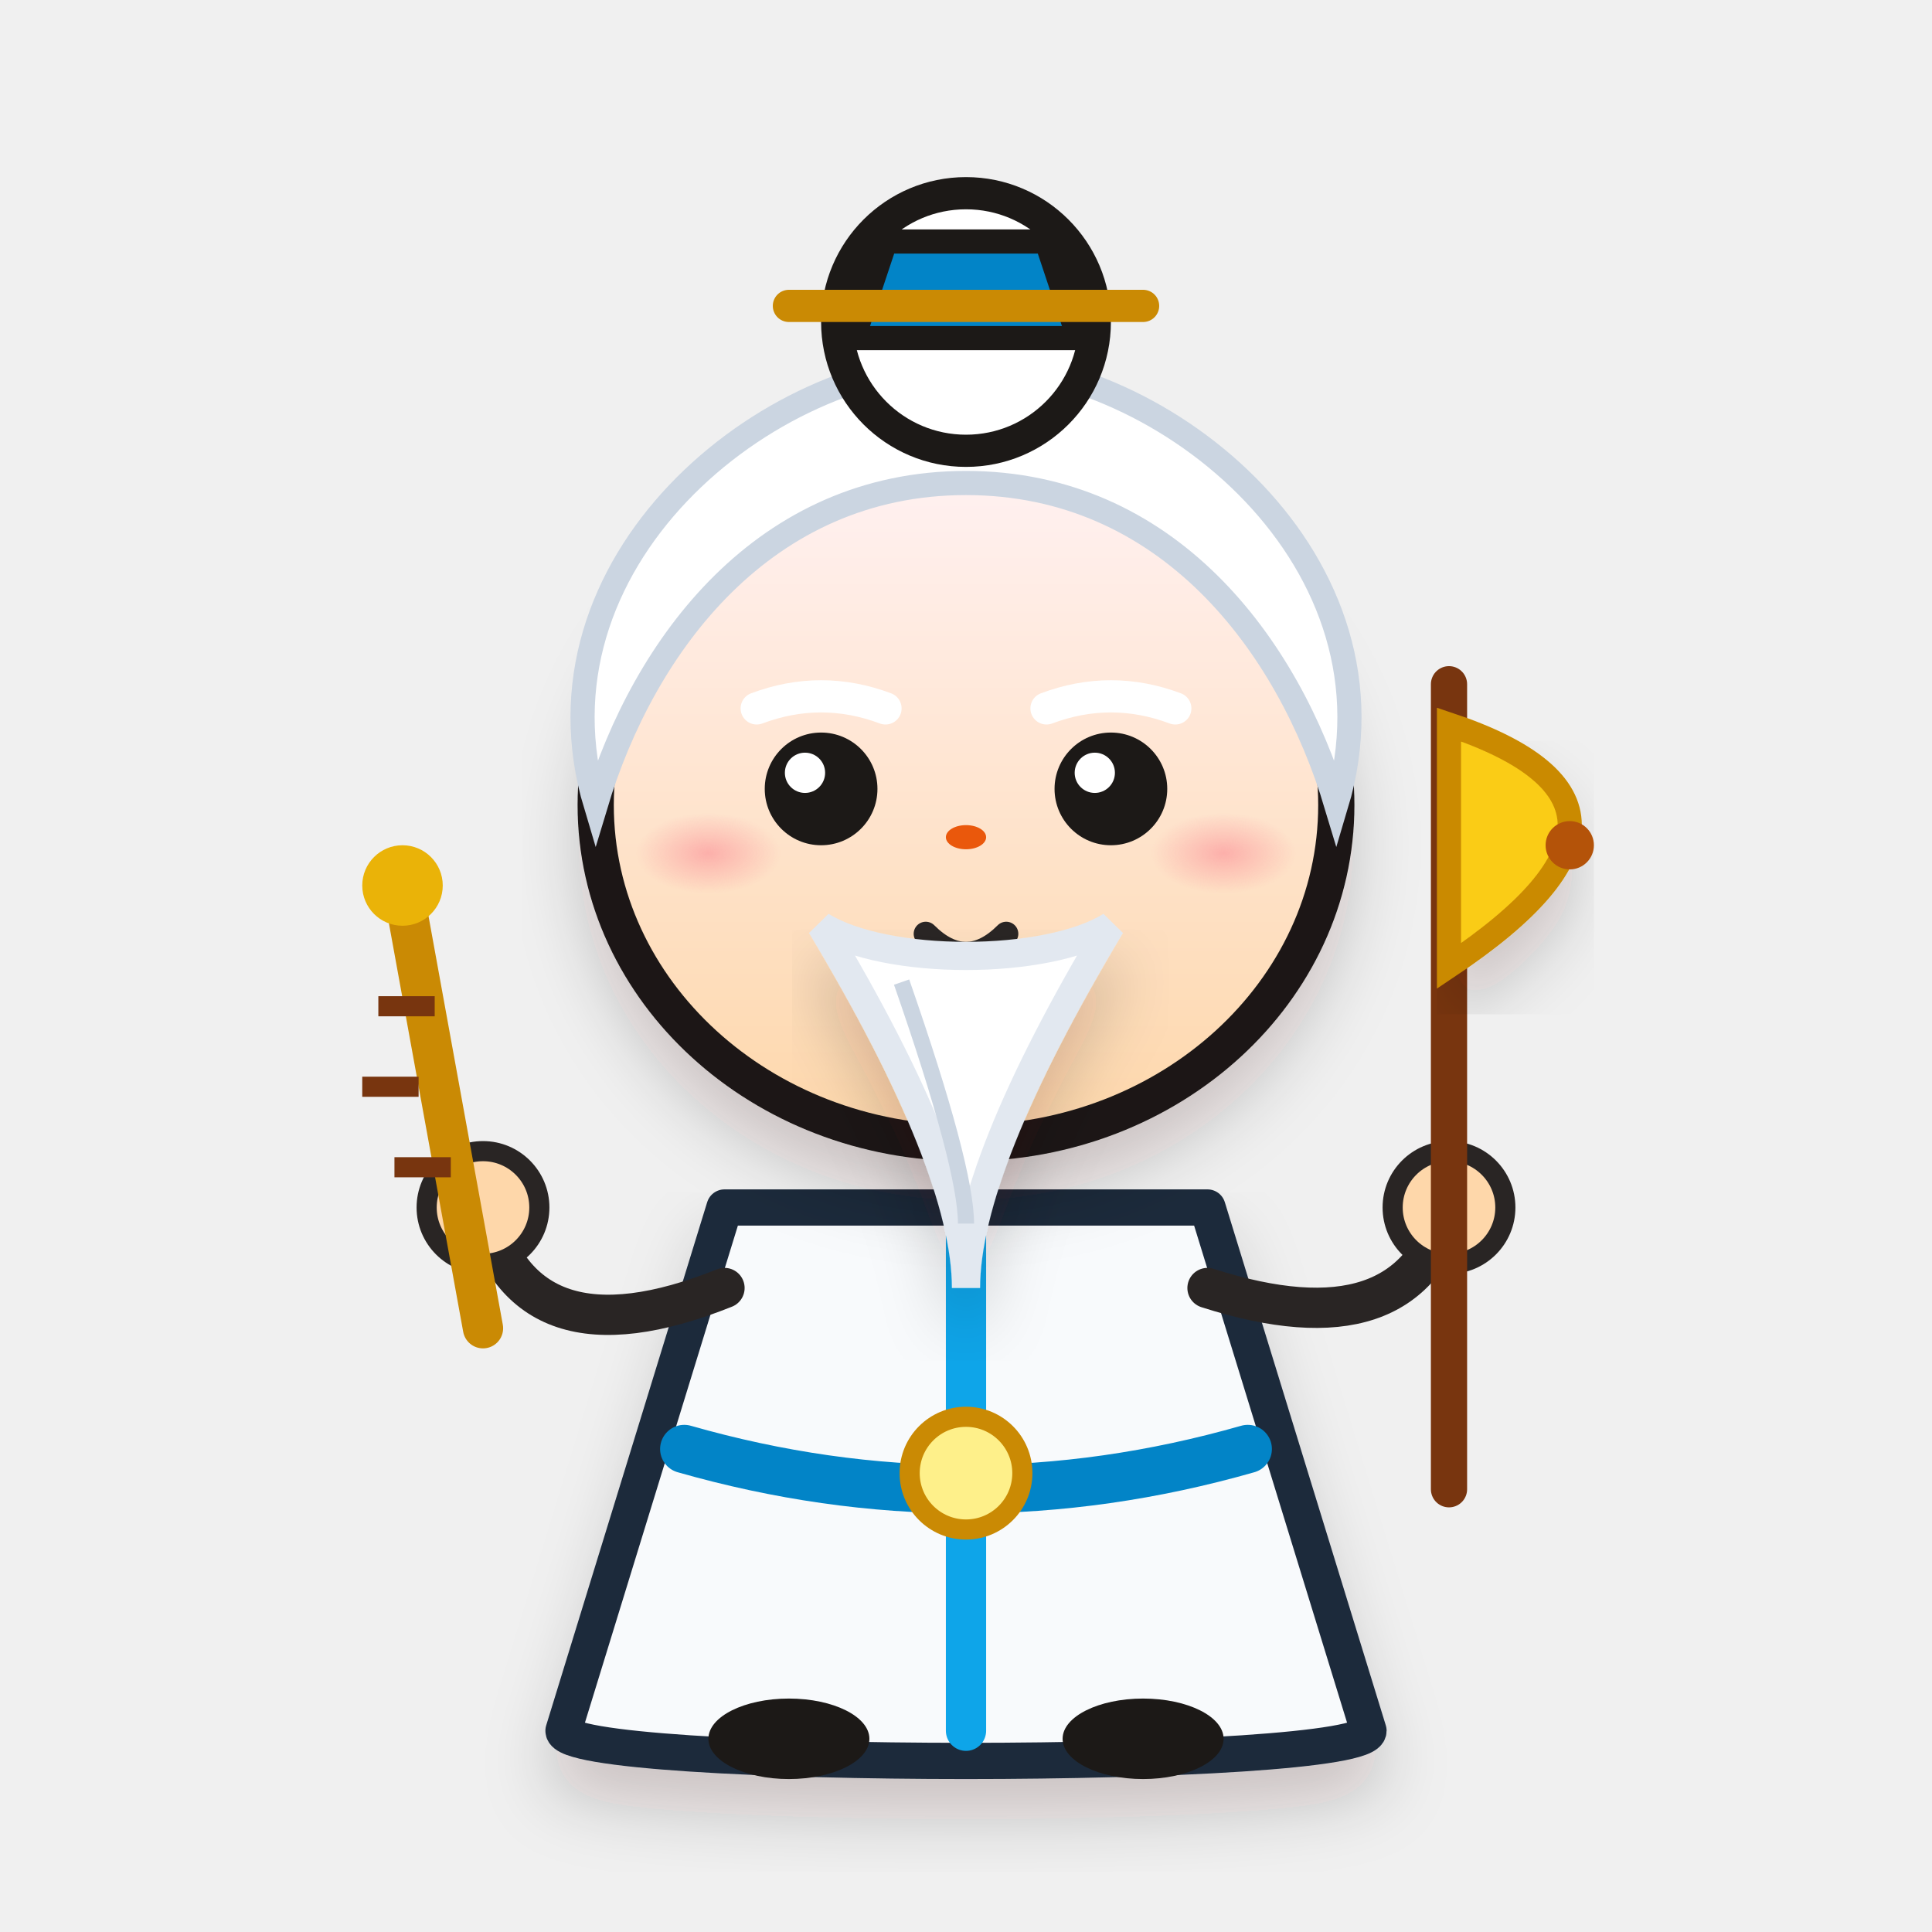
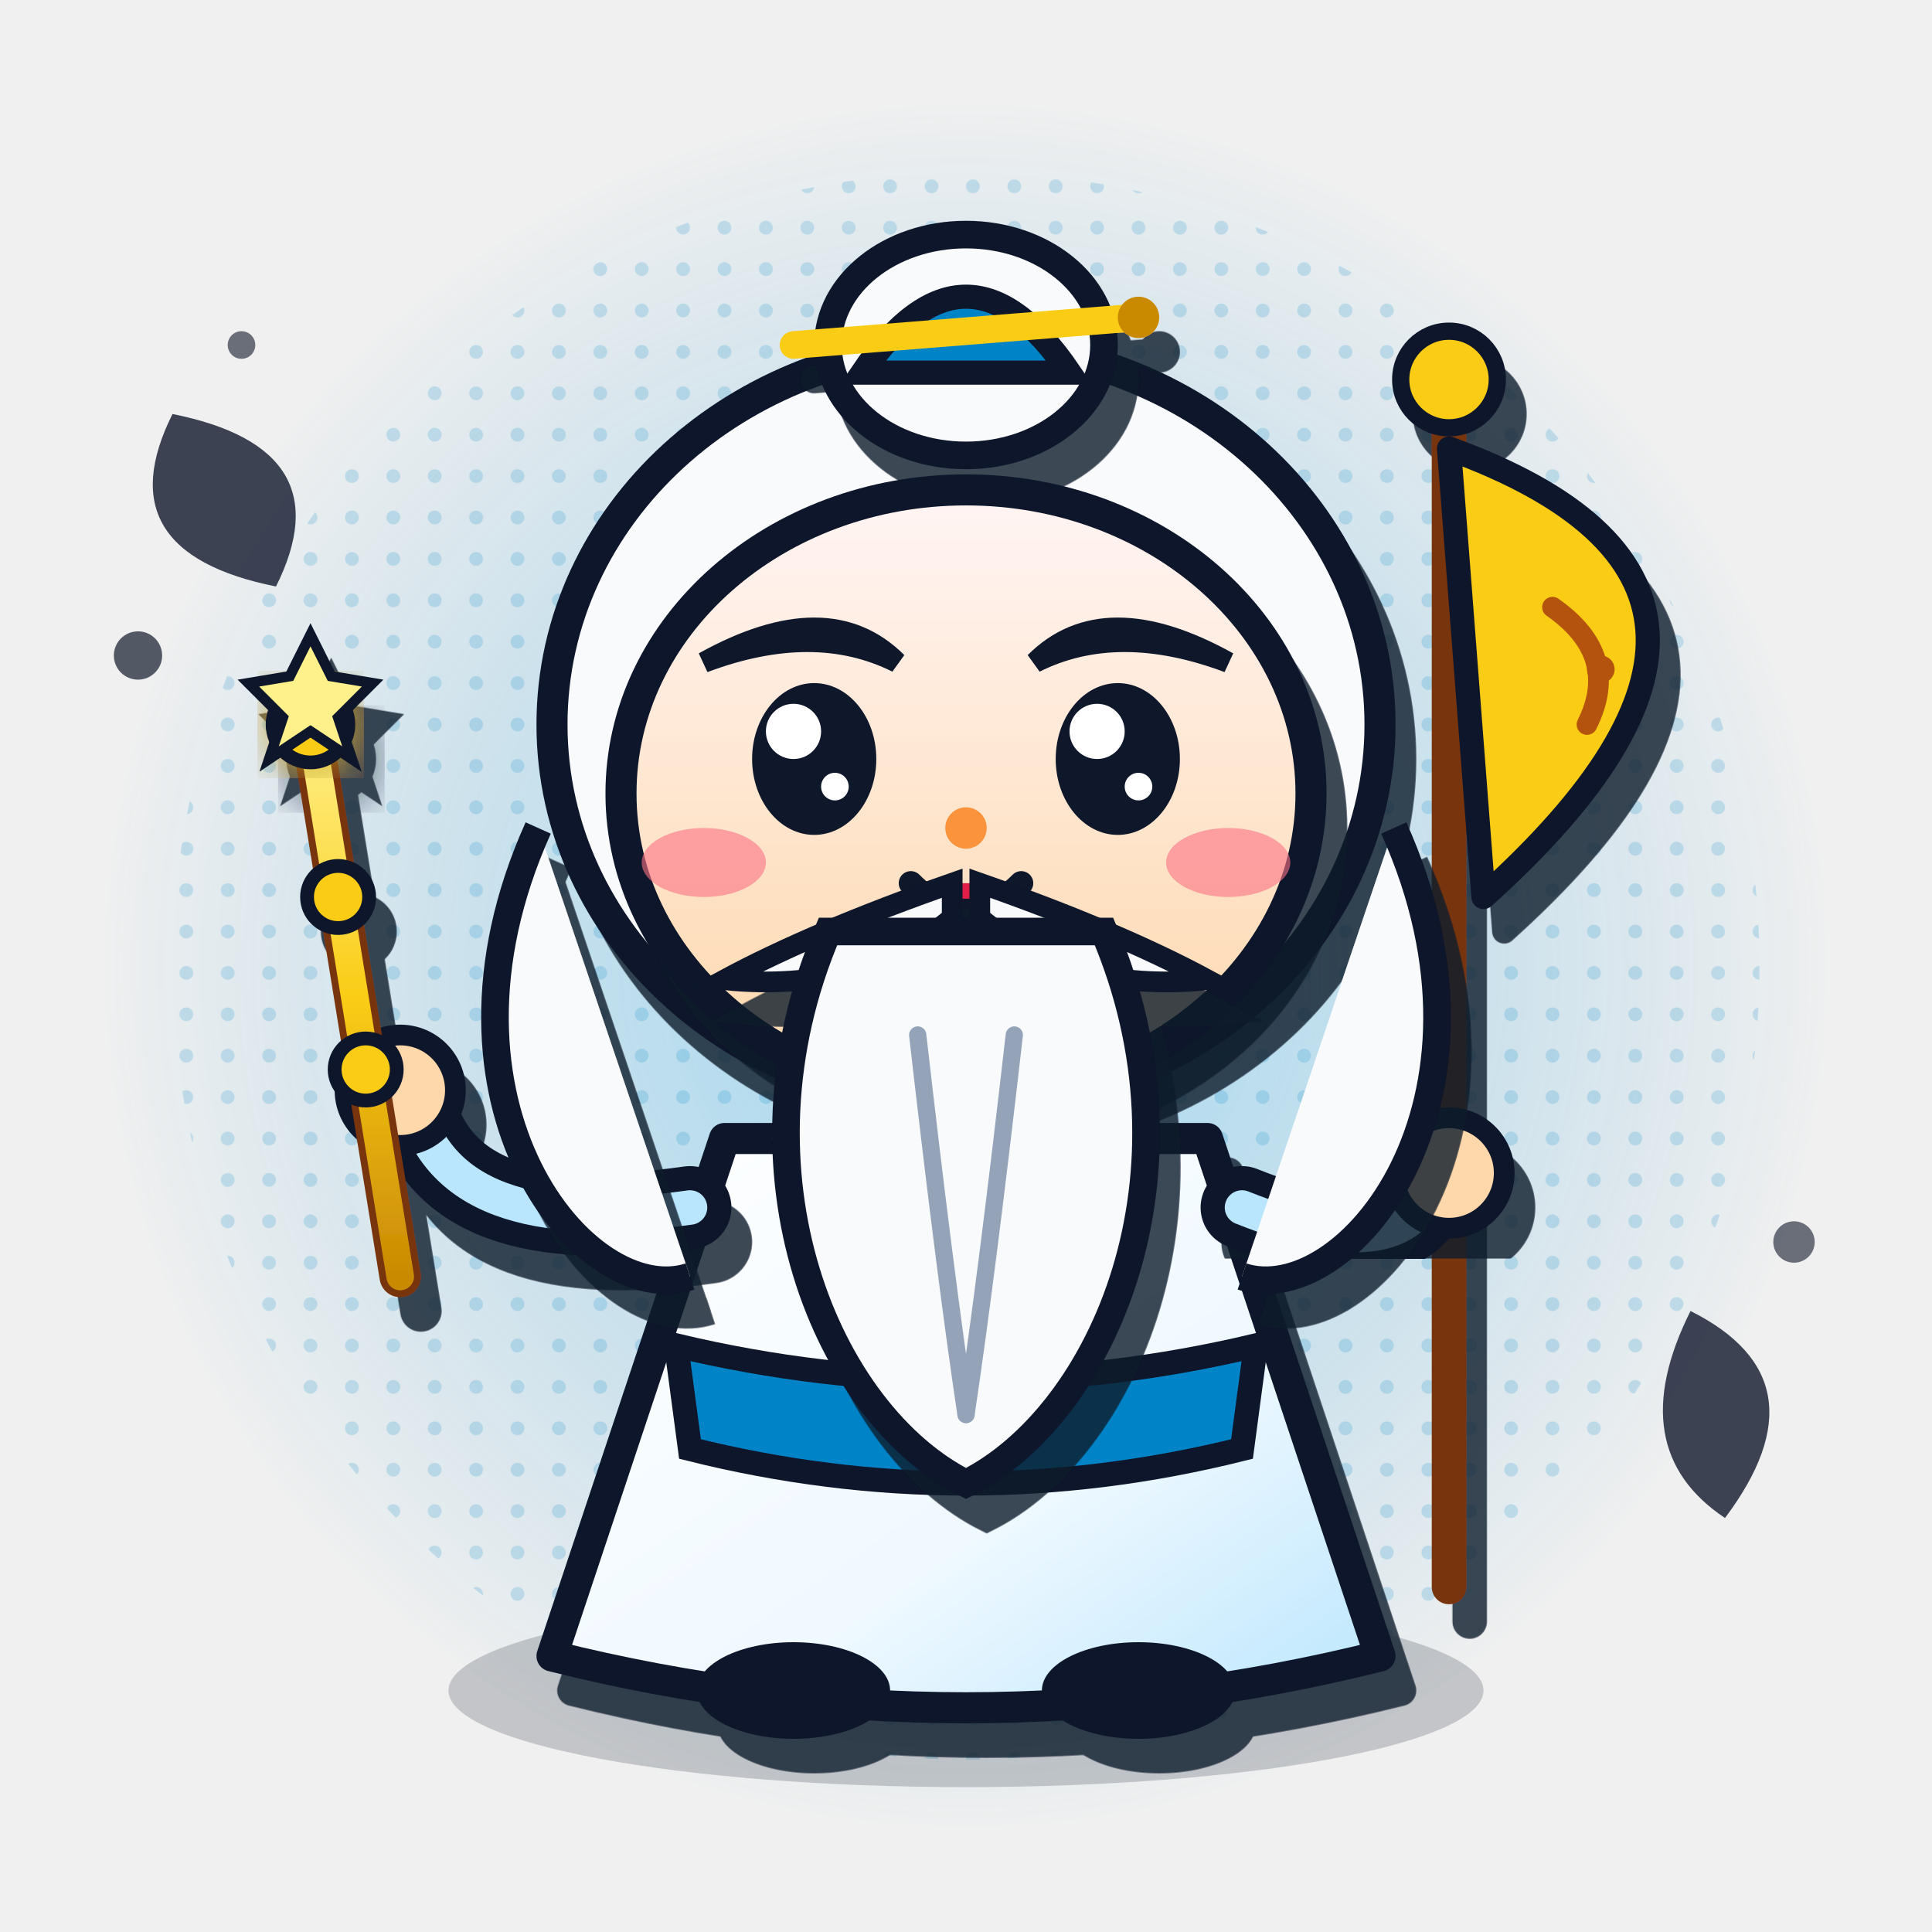
- <svg xmlns="http://www.w3.org/2000/svg" viewBox="0 0 240 240" width="100%" height="100%">
+ <svg xmlns="http://www.w3.org/2000/svg" viewBox="0 0 280 280" width="100%" height="100%">
  <defs>
-     <filter id="ink-shadow" x="-10%" y="-10%" width="130%" height="130%">
-       <feDropShadow dx="0" dy="5" stdDeviation="4" flood-color="#1c1917" flood-opacity="0.18" />
+     <pattern id="halftone-jt" width="6" height="6" patternUnits="userSpaceOnUse">
+       <circle cx="3" cy="3" r="1" fill="#0284c7" opacity="0.18" />
+     </pattern>
+     <filter id="comic-shadow-jt" x="-20%" y="-20%" width="140%" height="140%">
+       <feDropShadow dx="3" dy="5" stdDeviation="0" flood-color="#0f172a" flood-opacity="0.8" />
    </filter>
-     <filter id="glow-gold" x="-20%" y="-20%" width="140%" height="140%">
-       <feGaussianBlur stdDeviation="3" result="blur" />
+     <filter id="glow-gold-jt" x="-20%" y="-20%" width="140%" height="140%">
+       <feGaussianBlur stdDeviation="3.5" result="blur" />
      <feComposite in="SourceGraphic" in2="blur" operator="over" />
    </filter>
-     <linearGradient id="gold-grad" x1="0" y1="0" x2="1" y2="1">
+     <linearGradient id="robe-grad-jt" x1="0" y1="0" x2="1" y2="1">
+       <stop offset="0%" stop-color="#ffffff" />
+       <stop offset="60%" stop-color="#f0f9ff" />
+       <stop offset="100%" stop-color="#bae6fd" />
+     </linearGradient>
+     <linearGradient id="gold-whip-jt" x1="0" y1="0" x2="0" y2="1">
      <stop offset="0%" stop-color="#fef08a" />
-       <stop offset="50%" stop-color="#eab308" />
+       <stop offset="50%" stop-color="#facc15" />
      <stop offset="100%" stop-color="#ca8a04" />
    </linearGradient>
-     <linearGradient id="skin-grad" x1="0" y1="0" x2="0" y2="1">
-       <stop offset="0%" stop-color="#fff1f2" />
+     <linearGradient id="skin-jt" x1="0" y1="0" x2="0" y2="1">
+       <stop offset="0%" stop-color="#fff5f5" />
      <stop offset="100%" stop-color="#fed7aa" />
    </linearGradient>
-     <radialGradient id="blush-grad" cx="50%" cy="50%" r="50%">
-       <stop offset="0%" stop-color="#fb7185" stop-opacity="0.45" />
-       <stop offset="100%" stop-color="#fb7185" stop-opacity="0" />
+     <radialGradient id="tai-chi-glow" cx="50%" cy="50%" r="50%">
+       <stop offset="0%" stop-color="#38bdf8" stop-opacity="0.4" />
+       <stop offset="100%" stop-color="#0284c7" stop-opacity="0" />
    </radialGradient>
  </defs>
-   <g id="jiang-taigong-idle">
-     <path d="M 90 150 L 70 215 C 70 220 170 220 170 215 L 150 150 Z" fill="#f8fafc" stroke="#1e293b" stroke-width="4.5" stroke-linejoin="round" filter="url(#ink-shadow)" />
-     <path d="M 120 150 L 120 215" stroke="#0ea5e9" stroke-width="5" stroke-linecap="round" />
-     <path d="M 85 180 Q 120 190 155 180" stroke="#0284c7" stroke-width="6" fill="none" stroke-linecap="round" />
-     <circle cx="120" cy="183" r="7" fill="#fef08a" stroke="#ca8a04" stroke-width="2.5" />
-     <ellipse cx="98" cy="216" rx="10" ry="5" fill="#1c1917" />
-     <ellipse cx="142" cy="216" rx="10" ry="5" fill="#1c1917" />
-     <path d="M 90 160 Q 65 170 60 150" stroke="#292524" stroke-width="5" fill="none" stroke-linecap="round" />
-     <circle cx="60" cy="150" r="7" fill="#fed7aa" stroke="#292524" stroke-width="2.5" />
-     <path d="M 60 165 L 50 110" stroke="#ca8a04" stroke-width="5" stroke-linecap="round" />
-     <circle cx="50" cy="110" r="5" fill="#eab308" />
-     <path d="M 52 135 L 45 135" stroke="#78350f" stroke-width="2.5" />
-     <path d="M 54 125 L 47 125" stroke="#78350f" stroke-width="2.5" />
-     <path d="M 56 145 L 49 145" stroke="#78350f" stroke-width="2.5" />
-     <path d="M 150 160 Q 175 168 180 150" stroke="#292524" stroke-width="5" fill="none" stroke-linecap="round" />
-     <circle cx="180" cy="150" r="7" fill="#fed7aa" stroke="#292524" stroke-width="2.5" />
-     <path d="M 180 185 L 180 85" stroke="#78350f" stroke-width="4.5" stroke-linecap="round" />
-     <path d="M 180 90 Q 210 100 180 120 Z" fill="#facc15" stroke="#ca8a04" stroke-width="3" filter="url(#ink-shadow)" />
-     <circle cx="195" cy="105" r="3" fill="#b45309" />
-     <ellipse cx="120" cy="100" rx="46" ry="42" fill="url(#skin-grad)" stroke="#1c1917" stroke-width="4.5" filter="url(#ink-shadow)" />
-     <ellipse cx="88" cy="106" rx="9" ry="5" fill="url(#blush-grad)" />
-     <ellipse cx="152" cy="106" rx="9" ry="5" fill="url(#blush-grad)" />
-     <path d="M 94 88 Q 102 85 110 88" stroke="#ffffff" stroke-width="4" stroke-linecap="round" fill="none" />
-     <path d="M 130 88 Q 138 85 146 88" stroke="#ffffff" stroke-width="4" stroke-linecap="round" fill="none" />
-     <circle cx="102" cy="98" r="7" fill="#1c1917" />
-     <circle cx="100" cy="96" r="2.5" fill="#ffffff" />
-     <circle cx="138" cy="98" r="7" fill="#1c1917" />
-     <circle cx="136" cy="96" r="2.5" fill="#ffffff" />
-     <ellipse cx="120" cy="104" rx="2.5" ry="1.5" fill="#ea580c" />
-     <path d="M 115 116 Q 120 121 125 116" stroke="#292524" stroke-width="3" stroke-linecap="round" fill="none" />
-     <path d="M 74 100 C 65 70 95 45 120 45 C 145 45 175 70 166 100 C 160 80 145 60 120 60 C 95 60 80 80 74 100 Z" fill="#ffffff" stroke="#cbd5e1" stroke-width="3" />
-     <circle cx="120" cy="40" r="16" fill="#ffffff" stroke="#1c1917" stroke-width="4" />
-     <path d="M 106 42 L 134 42 L 130 30 L 110 30 Z" fill="#0284c7" stroke="#1c1917" stroke-width="3" />
-     <path d="M 98 38 L 142 38" stroke="#ca8a04" stroke-width="4" stroke-linecap="round" />
-     <path d="M 102 115 Q 120 145 120 160 Q 120 145 138 115 C 130 120 110 120 102 115 Z" fill="#ffffff" stroke="#e2e8f0" stroke-width="3.5" filter="url(#ink-shadow)" />
-     <path d="M 112 122 Q 120 145 120 152" stroke="#cbd5e1" stroke-width="2" fill="none" />
+   <circle cx="140" cy="140" r="125" fill="url(#tai-chi-glow)" />
+   <circle cx="140" cy="140" r="115" fill="url(#halftone-jt)" />
+   <path d="M 25 60 Q 15 80 40 85 Q 50 65 25 60 Z" fill="#0f172a" opacity="0.8" />
+   <circle cx="20" cy="95" r="3.5" fill="#0f172a" opacity="0.7" />
+   <circle cx="35" cy="50" r="2" fill="#0f172a" opacity="0.6" />
+   <path d="M 245 190 Q 265 200 250 220 Q 235 210 245 190 Z" fill="#0f172a" opacity="0.8" />
+   <circle cx="260" cy="180" r="3" fill="#0f172a" opacity="0.6" />
+   <ellipse cx="140" cy="245" rx="75" ry="14" fill="#0f172a" opacity="0.2" />
+   <g id="apricot-flag" filter="url(#comic-shadow-jt)">
+     <path d="M 210 60 L 210 230" stroke="#78350f" stroke-width="5" stroke-linecap="round" />
+     <circle cx="210" cy="55" r="7" fill="#facc15" stroke="#0f172a" stroke-width="2.5" />
+     <path d="M 210 65 Q 265 85 215 130 Z" fill="#facc15" stroke="#0f172a" stroke-width="3.5" stroke-linejoin="round" />
+     <path d="M 225 88 Q 235 95 230 105" stroke="#b45309" stroke-width="3" stroke-linecap="round" fill="none" />
+     <circle cx="232" cy="97" r="2" fill="#b45309" />
+   </g>
+   <g id="body" filter="url(#comic-shadow-jt)">
+     <path d="M 105 165 L 80 240 Q 140 255 200 240 L 175 165 Z" fill="url(#robe-grad-jt)" stroke="#0f172a" stroke-width="4.5" stroke-linejoin="round" />
+     <path d="M 98 195 Q 140 205 182 195 L 180 210 Q 140 220 100 210 Z" fill="#0284c7" stroke="#0f172a" stroke-width="3.5" />
+     <circle cx="140" cy="204" r="8" fill="#facc15" stroke="#0f172a" stroke-width="2.5" />
+     <circle cx="140" cy="180" r="10" fill="#ffffff" stroke="#0f172a" stroke-width="2" />
+     <path d="M 140 170 A 5 5 0 0 1 140 180 A 5 5 0 0 0 140 190 A 10 10 0 0 1 140 170 Z" fill="#0f172a" />
+     <circle cx="140" cy="175" r="1.5" fill="#ffffff" />
+     <circle cx="140" cy="185" r="1.5" fill="#0f172a" />
+     <ellipse cx="115" cy="245" rx="14" ry="7" fill="#0f172a" />
+     <ellipse cx="165" cy="245" rx="14" ry="7" fill="#0f172a" />
+   </g>
+   <g id="arm-left" filter="url(#comic-shadow-jt)">
+     <path d="M 100 175 Q 65 180 60 160" stroke="#0f172a" stroke-width="12" stroke-linecap="round" fill="none" />
+     <path d="M 100 175 Q 65 180 60 160" stroke="#bae6fd" stroke-width="5" stroke-linecap="round" fill="none" />
+     <circle cx="58" cy="158" r="8" fill="#fed7aa" stroke="#0f172a" stroke-width="3" />
+     <path d="M 58 185 L 45 105" stroke="#78350f" stroke-width="6" stroke-linecap="round" />
+     <path d="M 58 185 L 45 105" stroke="url(#gold-whip-jt)" stroke-width="4" stroke-linecap="round" />
+     <circle cx="53" cy="155" r="4.5" fill="#facc15" stroke="#0f172a" stroke-width="2" />
+     <circle cx="49" cy="130" r="4.5" fill="#facc15" stroke="#0f172a" stroke-width="2" />
+     <circle cx="45" cy="105" r="5.5" fill="#facc15" stroke="#0f172a" stroke-width="2" filter="url(#glow-gold-jt)" />
+     <path d="M 45 92 L 48 98 L 54 99 L 49 104 L 51 110 L 45 106 L 39 110 L 41 104 L 36 99 L 42 98 Z" fill="#fef08a" stroke="#0f172a" stroke-width="1.5" />
+   </g>
+   <g id="arm-right" filter="url(#comic-shadow-jt)">
+     <path d="M 180 175 Q 205 185 208 170" stroke="#0f172a" stroke-width="12" stroke-linecap="round" fill="none" />
+     <path d="M 180 175 Q 205 185 208 170" stroke="#bae6fd" stroke-width="5" stroke-linecap="round" fill="none" />
+     <circle cx="210" cy="170" r="8" fill="#fed7aa" stroke="#0f172a" stroke-width="3" />
+   </g>
+   <g id="hair-back" filter="url(#comic-shadow-jt)">
+     <ellipse cx="140" cy="105" rx="60" ry="55" fill="#f8fafc" stroke="#0f172a" stroke-width="4.5" />
+     <path d="M 78 120 C 60 160 85 190 100 185" fill="#f8fafc" stroke="#0f172a" stroke-width="4" />
+     <path d="M 202 120 C 220 160 195 190 180 185" fill="#f8fafc" stroke="#0f172a" stroke-width="4" />
+   </g>
+   <g id="topknot" filter="url(#comic-shadow-jt)">
+     <ellipse cx="140" cy="50" rx="20" ry="16" fill="#f8fafc" stroke="#0f172a" stroke-width="4" />
+     <path d="M 125 54 Q 140 32 155 54 Z" fill="#0284c7" stroke="#0f172a" stroke-width="3.5" />
+     <path d="M 115 50 L 165 46" stroke="#facc15" stroke-width="4" stroke-linecap="round" />
+     <circle cx="165" cy="46" r="3" fill="#ca8a04" />
+   </g>
+   <ellipse cx="140" cy="115" rx="50" ry="44" fill="url(#skin-jt)" stroke="#0f172a" stroke-width="4.5" filter="url(#comic-shadow-jt)" />
+   <ellipse cx="102" cy="125" rx="9" ry="5" fill="#fb7185" opacity="0.6" />
+   <ellipse cx="178" cy="125" rx="9" ry="5" fill="#fb7185" opacity="0.6" />
+   <g id="eyes">
+     <ellipse cx="118" cy="110" rx="9" ry="11" fill="#0f172a" />
+     <circle cx="115" cy="106" r="4" fill="#ffffff" />
+     <circle cx="121" cy="114" r="2" fill="#ffffff" />
+     <ellipse cx="162" cy="110" rx="9" ry="11" fill="#0f172a" />
+     <circle cx="159" cy="106" r="4" fill="#ffffff" />
+     <circle cx="165" cy="114" r="2" fill="#ffffff" />
+   </g>
+   <path d="M 102 96 Q 118 90 130 96 Q 120 86 102 96 Z" fill="#f8fafc" stroke="#0f172a" stroke-width="3" />
+   <path d="M 178 96 Q 162 90 150 96 Q 160 86 178 96 Z" fill="#f8fafc" stroke="#0f172a" stroke-width="3" />
+   <circle cx="140" cy="120" r="3" fill="#fb923c" />
+   <path d="M 132 128 Q 140 136 148 128" stroke="#0f172a" stroke-width="3.5" stroke-linecap="round" fill="#e11d48" />
+   <g id="beard" filter="url(#comic-shadow-jt)">
+     <path d="M 138 128 Q 118 135 105 142 Q 125 144 138 133 Z" fill="#f8fafc" stroke="#0f172a" stroke-width="3" />
+     <path d="M 142 128 Q 162 135 175 142 Q 155 144 142 133 Z" fill="#f8fafc" stroke="#0f172a" stroke-width="3" />
+     <path d="M 120 135 C 105 170 120 205 140 215 C 160 205 175 170 160 135 Z" fill="#f8fafc" stroke="#0f172a" stroke-width="4" />
+     <path d="M 133 150 Q 137 185 140 205" stroke="#94a3b8" stroke-width="2.5" stroke-linecap="round" fill="none" />
+     <path d="M 147 150 Q 143 185 140 205" stroke="#94a3b8" stroke-width="2.5" stroke-linecap="round" fill="none" />
  </g>
</svg>
